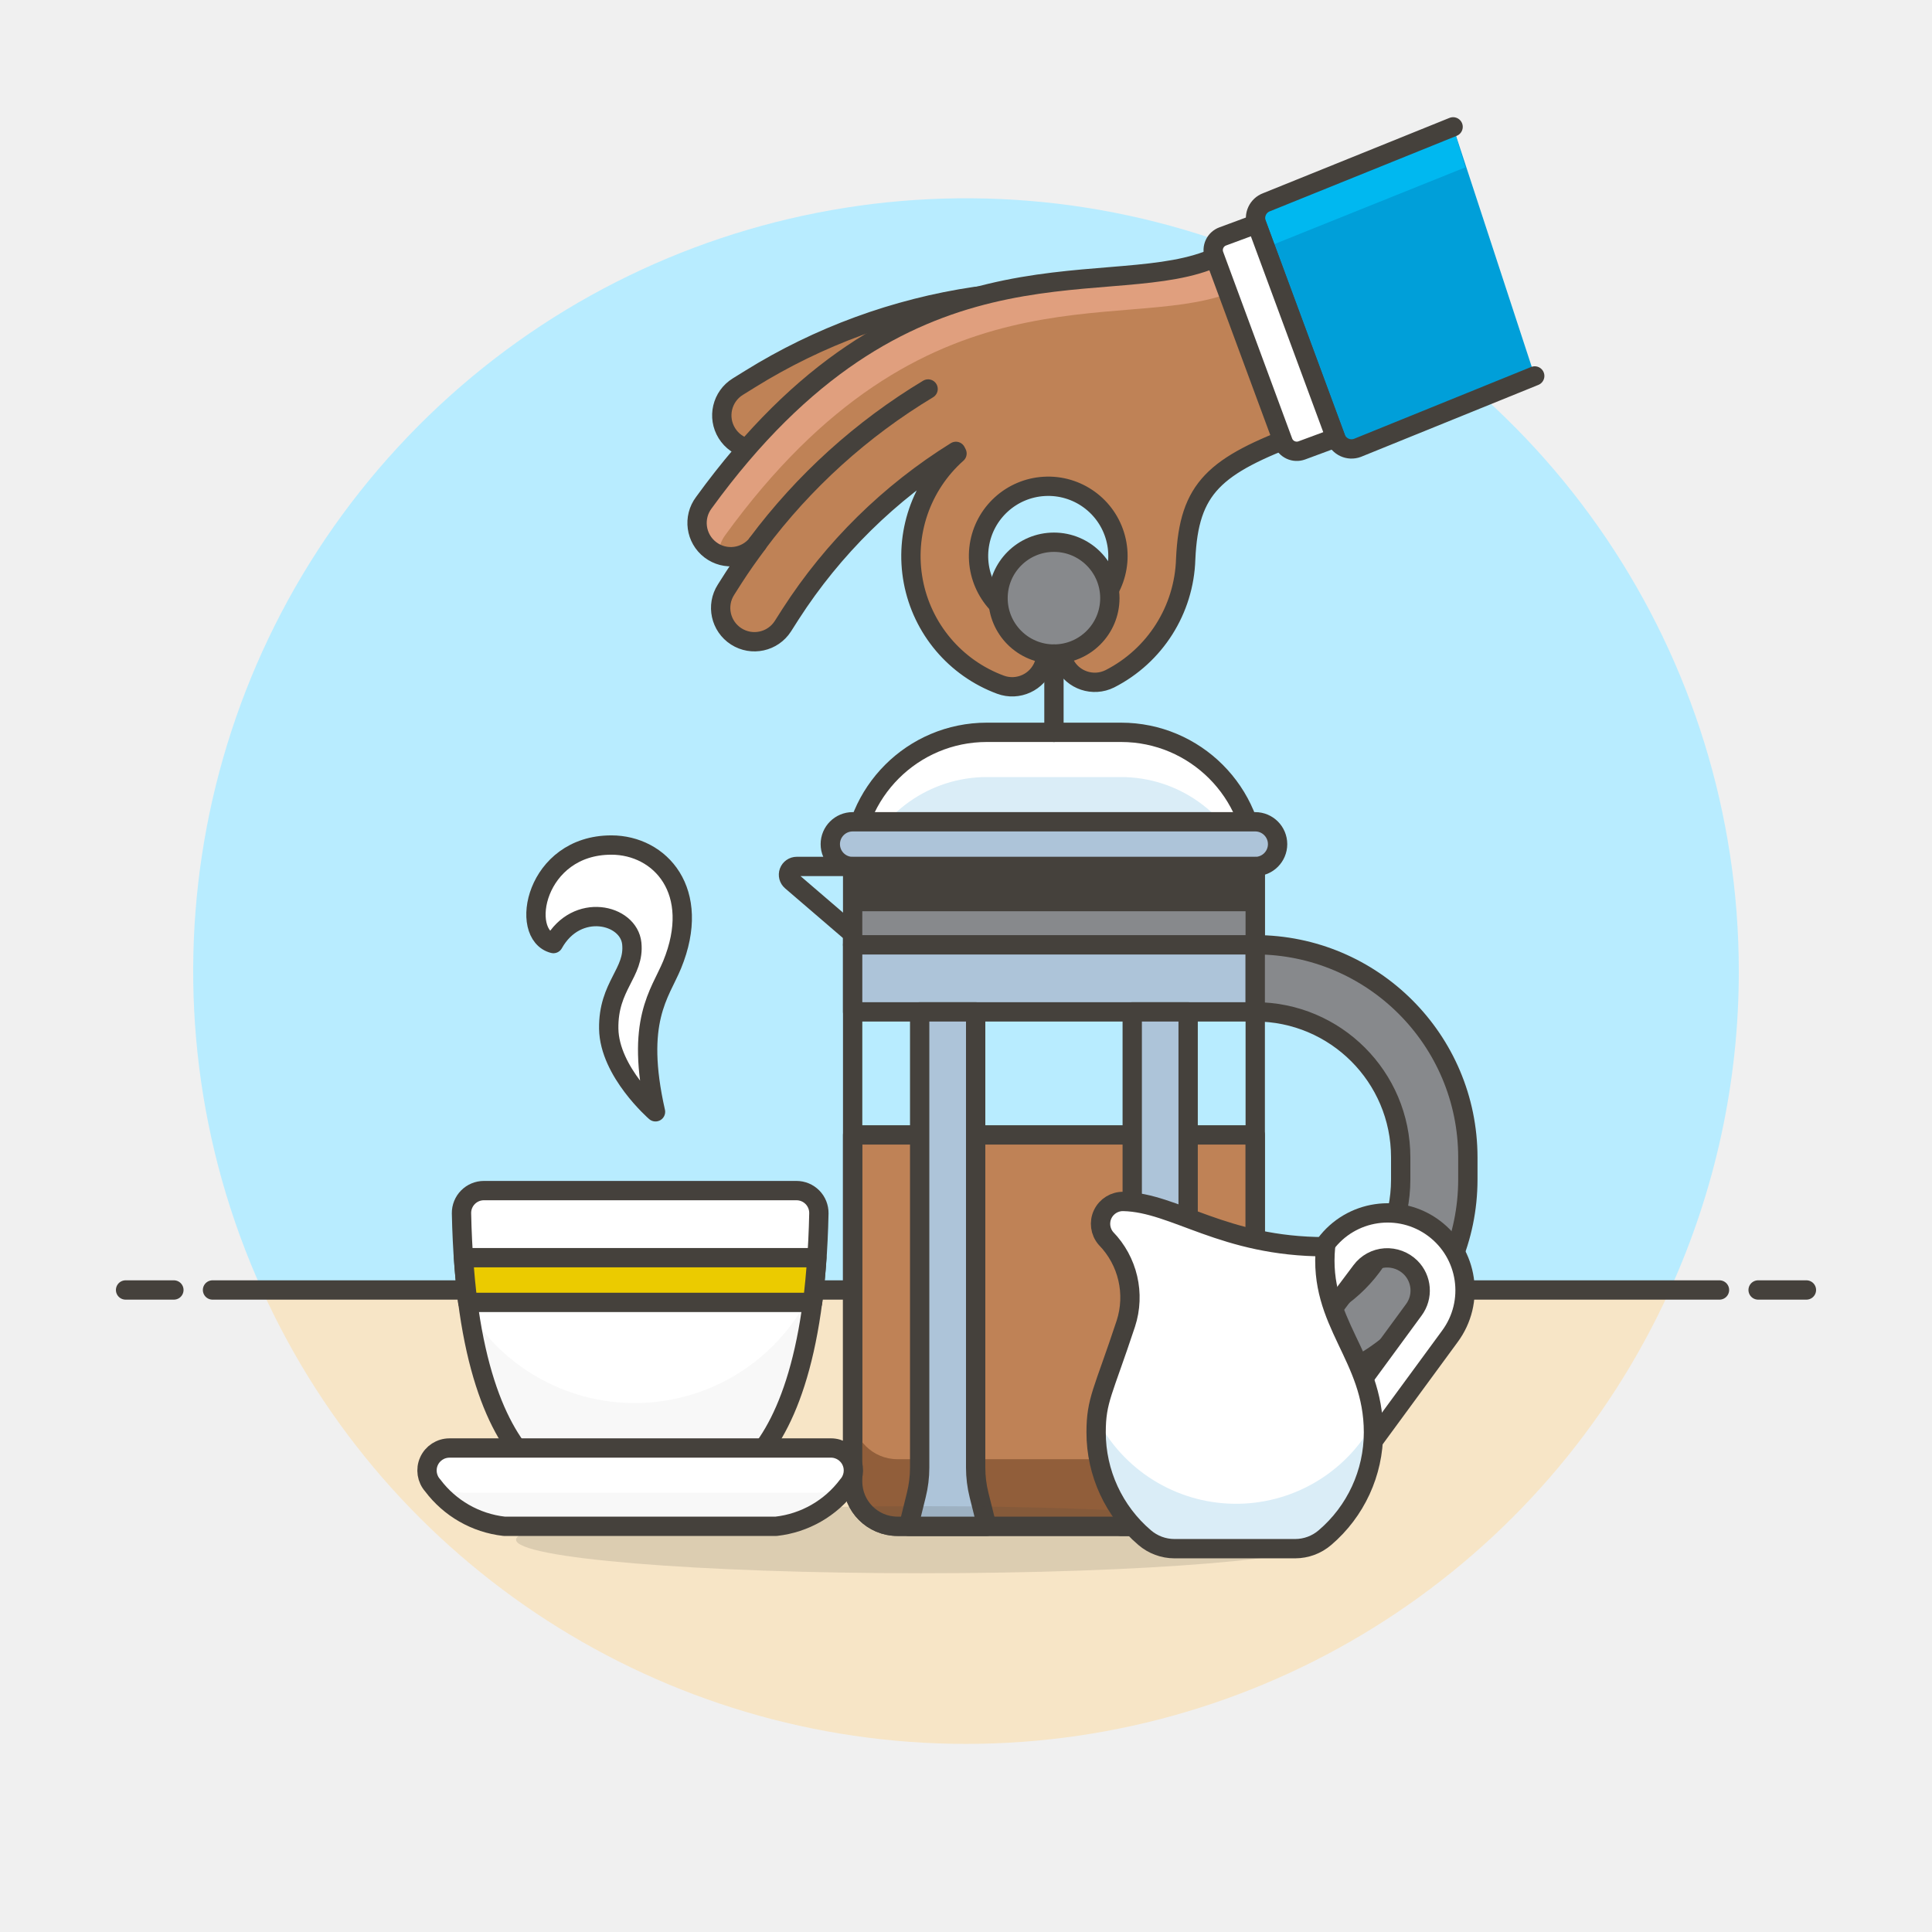
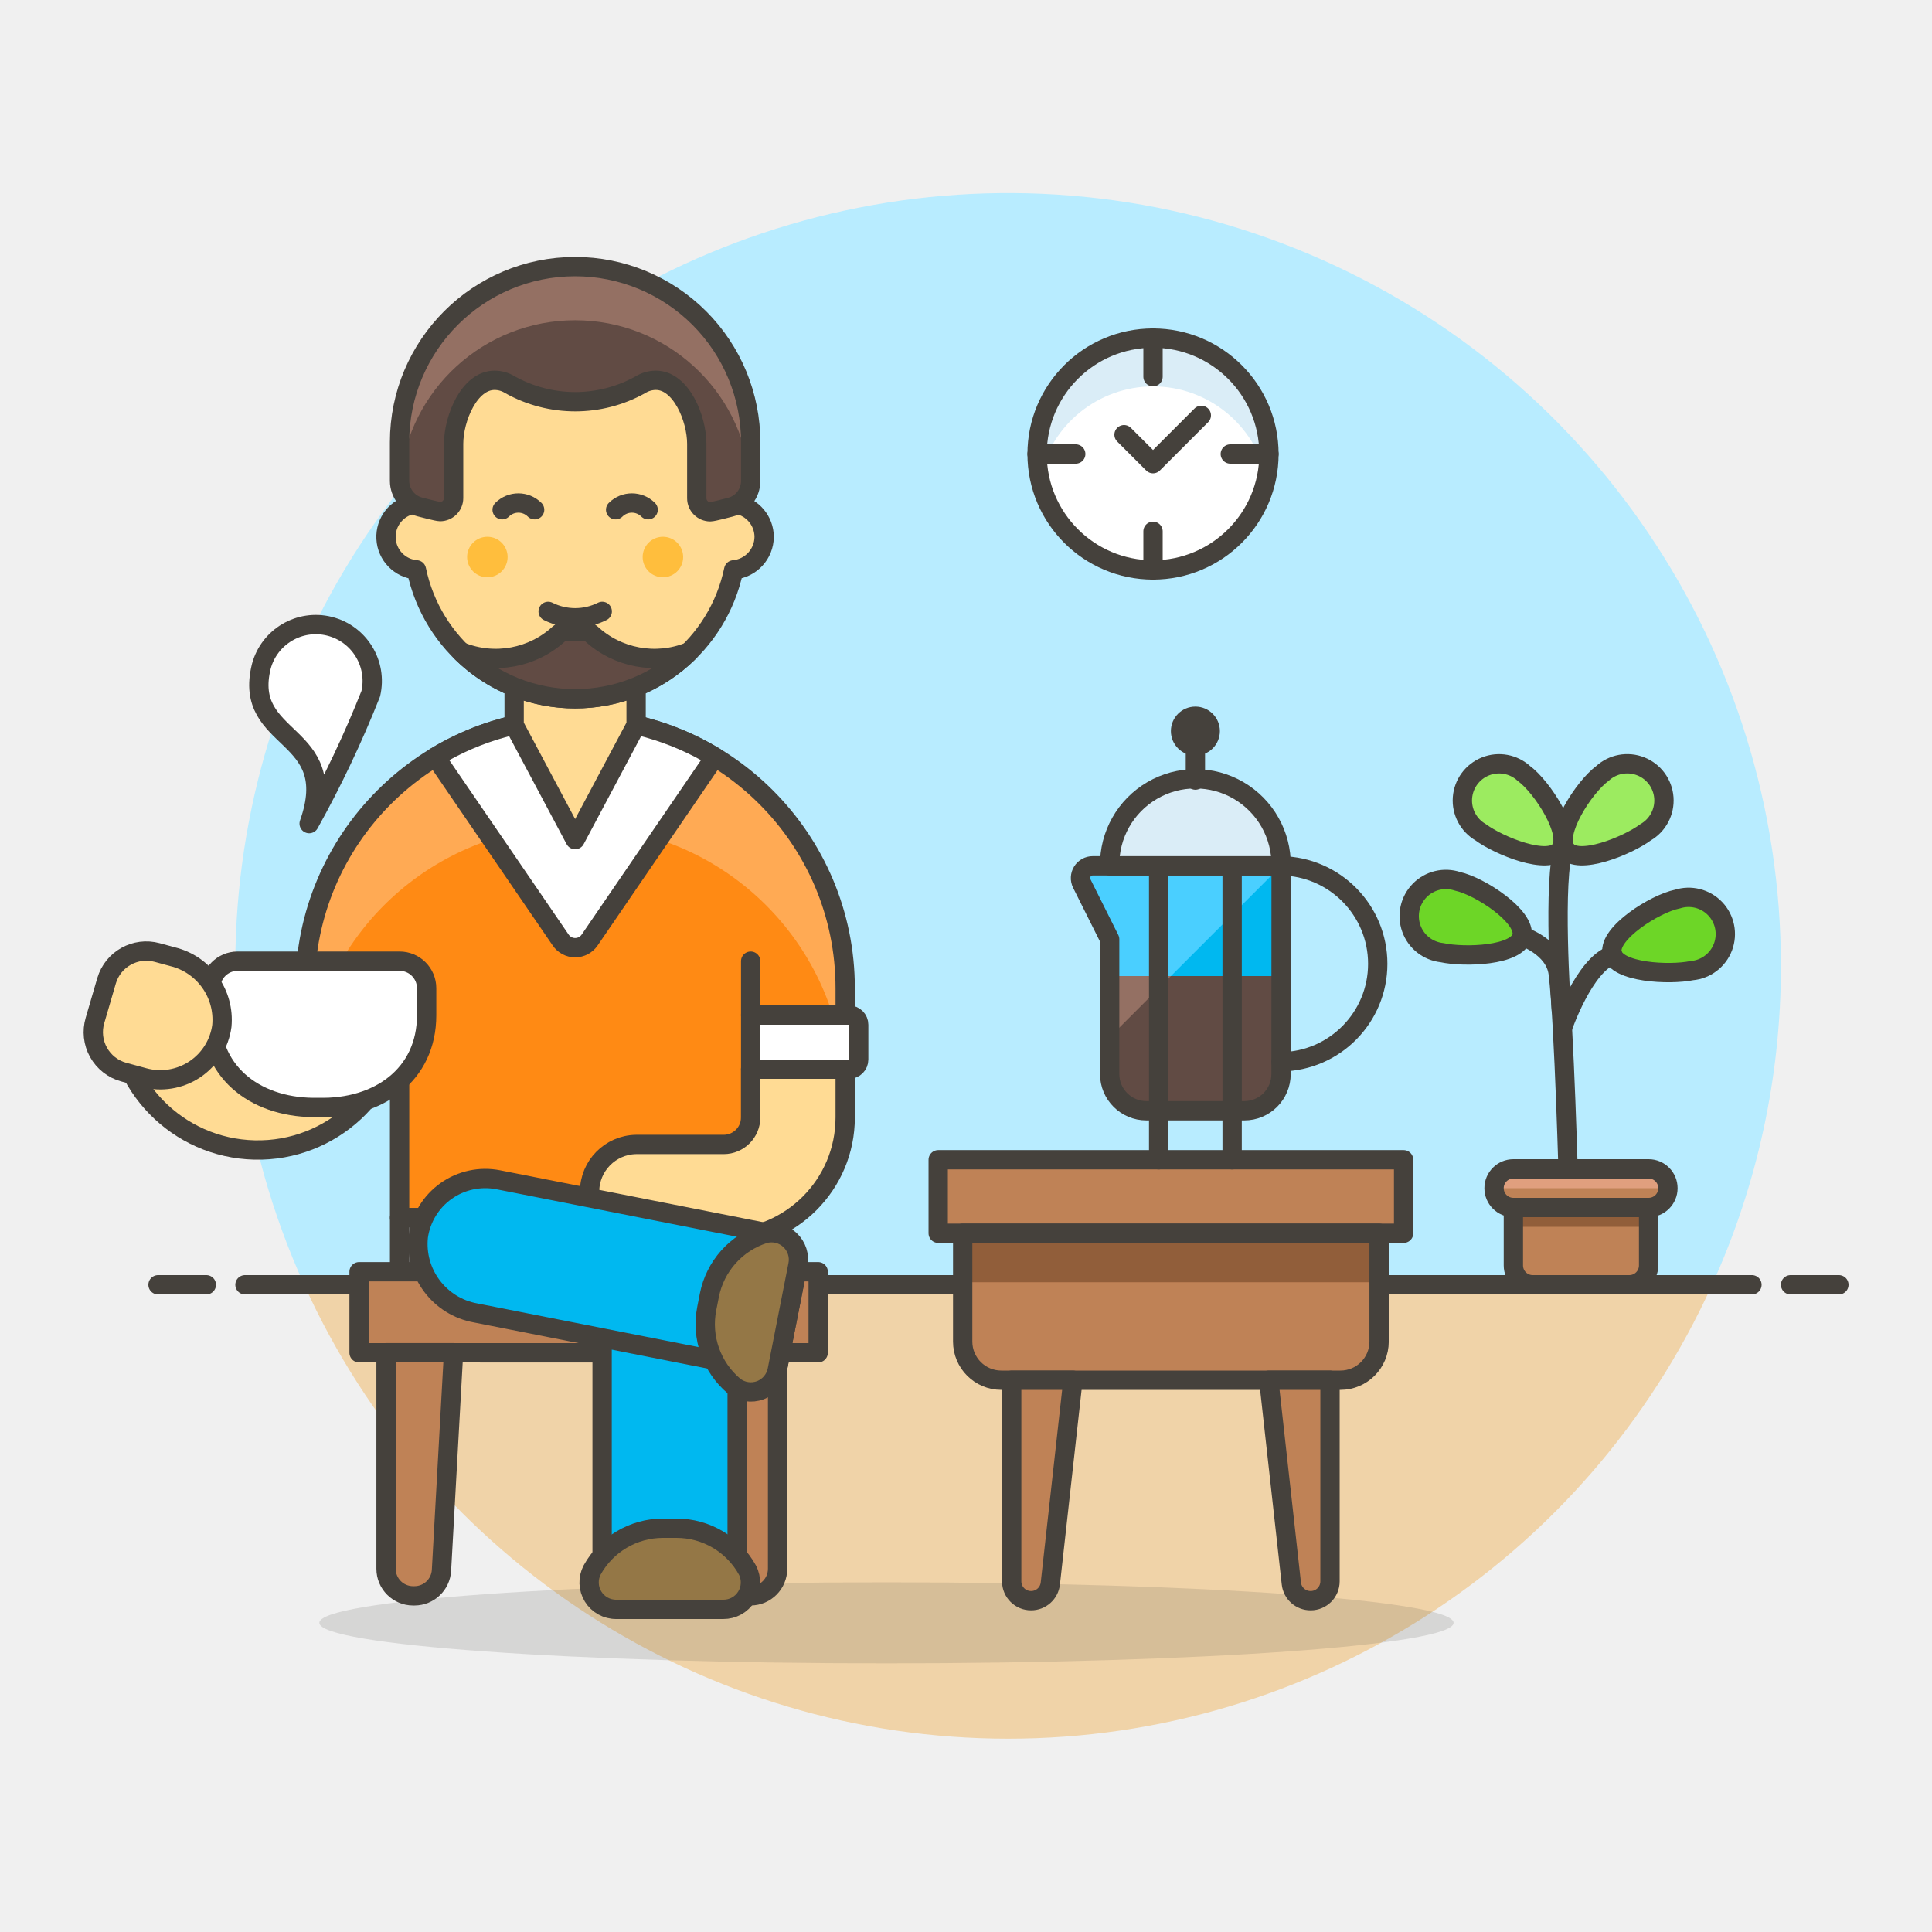
- <svg xmlns="http://www.w3.org/2000/svg" viewBox="0 0 100 100" id="Coffee-Making-2-3--Streamline-Ux" height="100" width="100">
-   <path d="M90 50.269a40 40 0 1 0 -76.436 16.5h72.872A39.844 39.844 0 0 0 90 50.269Z" fill="#b8ecff" stroke-width="1" />
-   <path d="M13.564 66.769a40 40 0 0 0 72.872 0Z" fill="#f7e5c6" stroke-width="1" />
-   <path d="m11 66.769 78 0" fill="none" stroke="#45413c" stroke-linecap="round" stroke-linejoin="round" stroke-width="1" />
-   <path d="m6.5 66.769 2.5 0" fill="none" stroke="#45413c" stroke-linecap="round" stroke-linejoin="round" stroke-width="1" />
-   <path d="m91 66.769 2.5 0" fill="none" stroke="#45413c" stroke-linecap="round" stroke-linejoin="round" stroke-width="1" />
-   <path d="M52.385 16.465a1.75 1.75 0 0 0 -1.9 -1.122 30.589 30.589 0 0 0 -11.663 4.277l-0.634 0.393a1.749 1.749 0 1 0 1.843 2.974l0.634 -0.393A27.074 27.074 0 0 1 51 18.8a1.751 1.751 0 0 0 1.472 -1.989 1.78 1.78 0 0 0 -0.087 -0.346Z" fill="#bf8256" stroke="#45413c" stroke-width="1" />
-   <path d="M55.1 34.348A1.751 1.751 0 0 1 55.878 32a3.608 3.608 0 1 0 -2.878 0.159 1.749 1.749 0 1 1 -1.217 3.28 7.1 7.1 0 0 1 -2.249 -11.966l-0.056 -0.11a27.35 27.35 0 0 0 -8.555 8.42l-0.4 0.628a1.749 1.749 0 0 1 -2.945 -1.889l0.4 -0.628c0.386 -0.6 0.8 -1.184 1.229 -1.757a1.746 1.746 0 0 1 -2.774 -2.121c10.353 -14.269 20.46 -10.452 26.05 -12.516l2.871 -1.061 3.487 9.434 -1.5 0.557c-4.47 1.673 -5.807 2.8 -5.97 6.512a7.2 7.2 0 0 1 -3.923 6.191 1.751 1.751 0 0 1 -2.348 -0.785Z" fill="#bf8256" stroke-width="1" />
-   <path d="m66.036 14.283 -2.461 0.909c-5.59 2.066 -15.7 -1.75 -26.046 12.519a1.735 1.735 0 0 0 -0.331 0.949 1.728 1.728 0 0 1 -0.762 -2.644C46.786 11.748 56.893 15.564 62.483 13.5l2.871 -1.061Z" fill="#e09f7e" stroke-width="1" />
-   <path d="M48.038 20.134a30.916 30.916 0 0 0 -8.832 7.993" fill="none" stroke="#45413c" stroke-linecap="round" stroke-width="1" />
-   <path d="M55.1 34.348A1.751 1.751 0 0 1 55.878 32a3.608 3.608 0 1 0 -2.878 0.159 1.749 1.749 0 1 1 -1.217 3.28 7.1 7.1 0 0 1 -2.249 -11.966l-0.056 -0.11a27.35 27.35 0 0 0 -8.555 8.42l-0.4 0.628a1.749 1.749 0 0 1 -2.945 -1.889l0.4 -0.628c0.386 -0.6 0.8 -1.184 1.229 -1.757a1.746 1.746 0 0 1 -2.774 -2.121c10.353 -14.269 20.46 -10.452 26.05 -12.516l2.871 -1.061 3.487 9.434 -1.5 0.557c-4.47 1.673 -5.807 2.8 -5.97 6.512a7.2 7.2 0 0 1 -3.923 6.191 1.751 1.751 0 0 1 -2.348 -0.785Z" fill="none" stroke="#45413c" stroke-linecap="round" stroke-linejoin="round" stroke-width="1" />
-   <path d="m75.212 6.566 -9.654 3.9a0.875 0.875 0 0 0 -0.517 1.124l4.093 11.075a0.875 0.875 0 0 0 1.124 0.517l9.179 -3.723" fill="#009fd9" stroke-width="1" />
-   <path d="M75.84 8.665 65.5 12.819l-0.454 -1.23a0.875 0.875 0 0 1 0.517 -1.124l9.654 -3.9" fill="#00b8f0" stroke-width="1" />
-   <path d="m75.212 6.566 -9.654 3.9a0.875 0.875 0 0 0 -0.517 1.124l4.093 11.075a0.875 0.875 0 0 0 1.124 0.517l9.179 -3.723" fill="none" stroke="#45413c" stroke-linecap="round" stroke-linejoin="round" stroke-width="1" />
-   <path d="m69.134 22.664 -1.752 0.648a0.756 0.756 0 0 1 -0.971 -0.447l-3.57 -9.658a0.756 0.756 0 0 1 0.447 -0.97l1.753 -0.648Z" fill="#ffffff" stroke="#45413c" stroke-linecap="round" stroke-linejoin="round" stroke-width="1" />
-   <path d="M33.929 57.547s-2.386 -2.067 -2.421 -4.3 1.35 -2.888 1.193 -4.414 -2.851 -2.159 -4.057 0.006c-1.81 -0.461 -0.943 -5.1 3 -5.1 2.525 0 4.711 2.383 3.143 6.2 -0.627 1.517 -1.925 2.888 -0.858 7.608Z" fill="#ffffff" stroke="#45413c" stroke-linecap="round" stroke-linejoin="round" stroke-width="1" />
-   <path d="M51.658 30.96a2.894 2.894 0 1 0 5.788 0 2.894 2.894 0 1 0 -5.788 0Z" fill="#87898c" stroke-width="1" />
-   <path d="M64.971 76.685A2.316 2.316 0 0 1 62.655 79H46.449a2.316 2.316 0 0 1 -2.316 -2.316v-28.36l-3.187 -2.732a0.421 0.421 0 0 1 0.274 -0.741h23.751Z" fill="#b8ecff" stroke-width="1" />
-   <path d="M44.133 76.685A2.316 2.316 0 0 0 46.449 79h16.206a2.316 2.316 0 0 0 2.316 -2.316V58.742H44.133Z" fill="#bf8256" stroke-width="1" />
-   <path d="M58.025 37.905h-6.946a6.946 6.946 0 0 0 -6.946 6.946h20.838a6.946 6.946 0 0 0 -6.946 -6.946Z" fill="#daedf7" stroke-width="1" />
-   <path d="M64.971 76.685A2.316 2.316 0 0 1 62.655 79H46.449a2.316 2.316 0 0 1 -2.316 -2.316v-28.36L40.961 45.6a0.428 0.428 0 0 1 0.278 -0.753h23.732Z" fill="none" stroke="#45413c" stroke-linecap="round" stroke-linejoin="round" stroke-width="1" />
-   <path d="M62.655 75.528H46.449a2.316 2.316 0 0 1 -2.316 -2.315v3.472A2.316 2.316 0 0 0 46.449 79h16.206a2.316 2.316 0 0 0 2.316 -2.316v-3.471a2.316 2.316 0 0 1 -2.316 2.315Z" fill="#915e3a" stroke-width="1" />
-   <path d="M44.133 76.685A2.316 2.316 0 0 0 46.449 79h16.206a2.316 2.316 0 0 0 2.316 -2.316V58.742H44.133Z" fill="none" stroke="#45413c" stroke-linecap="round" stroke-linejoin="round" stroke-width="1" />
-   <path d="M44.133 48.902H64.97v3.473H44.133z" fill="#adc4d9" stroke="#45413c" stroke-linecap="round" stroke-linejoin="round" stroke-width="1" />
-   <path d="M51.079 79h-4.052l0.4 -1.614a5.894 5.894 0 0 0 0.175 -1.424V52.375H50.5v23.588a5.846 5.846 0 0 0 0.176 1.424Z" fill="#adc4d9" stroke="#45413c" stroke-linecap="round" stroke-linejoin="round" stroke-width="1" />
-   <path d="m61.498 52.375 -2.894 0 0 24.31 -0.579 2.316 4.052 0 -0.579 -2.315 0 -24.311z" fill="#adc4d9" stroke="#45413c" stroke-linecap="round" stroke-linejoin="round" stroke-width="1" />
-   <path d="M51.079 40.22h6.946a6.943 6.943 0 0 1 6.542 4.631h0.4a6.946 6.946 0 0 0 -6.946 -6.946h-6.942a6.946 6.946 0 0 0 -6.946 6.946h0.4a6.943 6.943 0 0 1 6.546 -4.631Z" fill="#ffffff" stroke-width="1" />
-   <path d="M58.025 37.905h-6.946a6.946 6.946 0 0 0 -6.946 6.946h20.838a6.946 6.946 0 0 0 -6.946 -6.946Z" fill="none" stroke="#45413c" stroke-linecap="round" stroke-linejoin="round" stroke-width="1" />
-   <path d="M54.552 30.381a2.893 2.893 0 0 1 2.65 1.736 2.894 2.894 0 1 0 -5.3 0 2.893 2.893 0 0 1 2.65 -1.736Z" fill="#87898c" stroke-width="1" />
-   <path d="M51.658 30.96a2.894 2.894 0 1 0 5.788 0 2.894 2.894 0 1 0 -5.788 0Z" fill="none" stroke="#45413c" stroke-linecap="round" stroke-linejoin="round" stroke-width="1" />
-   <path d="m54.552 37.905 0 -4.051" fill="none" stroke="#45413c" stroke-linecap="round" stroke-linejoin="round" stroke-width="1" />
-   <path d="M64.971 42.535H44.133a1.158 1.158 0 0 0 -1.157 1.158h0a1.158 1.158 0 0 0 1.157 1.158h20.838a1.158 1.158 0 0 0 1.157 -1.158h0a1.158 1.158 0 0 0 -1.157 -1.158Z" fill="#adc4d9" stroke="#45413c" stroke-linecap="round" stroke-linejoin="round" stroke-width="1" />
-   <path d="M44.133 44.851H64.97v4.052H44.133z" fill="#87898c" stroke-width="1" />
-   <path d="M44.133 44.851H64.97v2.315H44.133z" fill="#45413c" stroke-width="1" />
-   <path d="M44.133 44.851H64.97v4.052H44.133z" fill="none" stroke="#45413c" stroke-linecap="round" stroke-linejoin="round" stroke-width="1" />
-   <path d="M64.971 48.9v3.473A7.533 7.533 0 0 1 72.5 59.9v1.157a7.533 7.533 0 0 1 -7.524 7.525v3.473a11.01 11.01 0 0 0 11 -11V59.9a11.01 11.01 0 0 0 -11.005 -11Z" fill="#87898c" stroke="#45413c" stroke-linecap="round" stroke-linejoin="round" stroke-width="1" />
-   <path d="M26.711 79.695a21 1.736 0 1 0 42 0 21 1.736 0 1 0 -42 0Z" fill="#45413c" opacity=".15" stroke-width="1" />
-   <path d="M69.188 76.354a1.158 1.158 0 0 1 -0.933 -1.843l4.921 -6.71a1.682 1.682 0 0 0 -0.167 -2.2 1.73 1.73 0 0 0 -1.316 -0.492 1.68 1.68 0 0 0 -1.235 0.674l-1.5 2a1.157 1.157 0 1 1 -1.853 -1.383l1.5 -2a4.007 4.007 0 0 1 6.437 4.774l-4.922 6.71a1.156 1.156 0 0 1 -0.932 0.47Z" fill="#ffffff" stroke="#45413c" stroke-linecap="round" stroke-linejoin="round" stroke-width="1" />
-   <path d="M58.272 68.514c-1.172 3.548 -1.537 3.948 -1.537 5.624a7.154 7.154 0 0 0 2.513 5.45 2.37 2.37 0 0 0 1.535 0.571h6.26a2.37 2.37 0 0 0 1.535 -0.571 7.154 7.154 0 0 0 2.513 -5.45c0 -3.964 -2.866 -5.634 -2.481 -9.607a16.787 16.787 0 0 1 -3.541 -0.367 5.888 5.888 0 0 0 -6.762 4.24c-0.007 0.036 -0.022 0.073 -0.035 0.11Z" fill="#daedf7" stroke-width="1" />
-   <path d="M56.765 73.42a8.1 8.1 0 0 0 14.3 0.24c-0.219 -3.624 -2.829 -5.321 -2.46 -9.129 -5.306 0 -7.778 -2.281 -10.457 -2.344a1.158 1.158 0 0 0 -0.91 1.912 4.382 4.382 0 0 1 1.029 4.415c-0.98 2.986 -1.394 3.743 -1.502 4.906Z" fill="#ffffff" stroke-width="1" />
-   <path d="M58.272 68.514c-1.172 3.548 -1.537 3.948 -1.537 5.624a7.154 7.154 0 0 0 2.513 5.45 2.37 2.37 0 0 0 1.535 0.571h6.26a2.37 2.37 0 0 0 1.535 -0.571 7.154 7.154 0 0 0 2.513 -5.45c0 -3.964 -2.866 -5.634 -2.481 -9.607 -5.306 0 -7.778 -2.281 -10.457 -2.344a1.158 1.158 0 0 0 -0.91 1.912 4.382 4.382 0 0 1 1.029 4.415Z" fill="none" stroke="#45413c" stroke-linecap="round" stroke-linejoin="round" stroke-width="1" />
-   <path d="M42.385 62.8c-0.32 15.432 -6.934 14.453 -6.934 14.453h-4.63s-6.614 0.979 -6.934 -14.453a1.159 1.159 0 0 1 1.159 -1.175h16.18a1.159 1.159 0 0 1 1.159 1.175Z" fill="#f8f8f8" stroke-width="1" />
-   <path d="M25.046 61.624h16.18a1.159 1.159 0 0 1 1.159 1.176c-0.028 1.347 -0.106 2.562 -0.222 3.67a10.121 10.121 0 0 1 -17.881 1.415 40.9 40.9 0 0 1 -0.395 -5.085 1.159 1.159 0 0 1 1.159 -1.176Z" fill="#ffffff" stroke-width="1" />
-   <path d="M42.385 62.8c-0.32 15.432 -6.934 14.453 -6.934 14.453h-4.63s-6.614 0.979 -6.934 -14.453a1.159 1.159 0 0 1 1.159 -1.175h16.18a1.159 1.159 0 0 1 1.159 1.175Z" fill="none" stroke="#45413c" stroke-linecap="round" stroke-linejoin="round" stroke-width="1" />
-   <path d="M24.212 67.412q-0.138 -1.086 -0.221 -2.315H42.28q-0.082 1.227 -0.22 2.315Z" fill="#ebcb00" stroke="#45413c" stroke-linecap="round" stroke-linejoin="round" stroke-width="1" />
-   <path d="M23.262 74.949a1.162 1.162 0 0 0 -0.868 1.933A5.377 5.377 0 0 0 26.092 79h14.087a5.377 5.377 0 0 0 3.7 -2.119 1.162 1.162 0 0 0 -0.868 -1.933Z" fill="#ffffff" stroke-width="1" />
-   <path d="M24.08 77.265h18.112A5.363 5.363 0 0 0 43.773 77a5.258 5.258 0 0 1 -3.594 2H26.092a5.262 5.262 0 0 1 -3.592 -2 5.375 5.375 0 0 0 1.58 0.265Z" fill="#f8f8f8" stroke-width="1" />
-   <path d="M23.262 74.949a1.162 1.162 0 0 0 -0.868 1.933A5.377 5.377 0 0 0 26.092 79h14.087a5.377 5.377 0 0 0 3.7 -2.119 1.162 1.162 0 0 0 -0.868 -1.933Z" fill="none" stroke="#45413c" stroke-linecap="round" stroke-linejoin="round" stroke-width="1" />
+ <svg xmlns="http://www.w3.org/2000/svg" viewBox="0 0 100 100" id="Coffee-Lover-3--Streamline-Ux" height="100" width="100">
+   <path d="M92.18 50a40 40 0 1 0 -76.436 16.5h72.872A39.829 39.829 0 0 0 92.18 50Z" fill="#b8ecff" stroke-width="1" />
+   <path d="M15.744 66.5a40 40 0 0 0 72.872 0Z" fill="#f0d3a8" stroke-width="1" />
+   <path d="m12.68 66.5 78 0" fill="none" stroke="#45413c" stroke-linecap="round" stroke-linejoin="round" stroke-width="1" />
+   <path d="m8.18 66.5 2.5 0" fill="none" stroke="#45413c" stroke-linecap="round" stroke-linejoin="round" stroke-width="1" />
+   <path d="m92.68 66.5 2.5 0" fill="none" stroke="#45413c" stroke-linecap="round" stroke-linejoin="round" stroke-width="1" />
+   <path d="M29.769 37.169A13.978 13.978 0 0 0 15.79 51.147v1.4h4.893v10.482h18.172v-7.688h4.892v-4.194a13.978 13.978 0 0 0 -13.978 -13.978Z" fill="#ff8a14" stroke-width="1" />
+   <path d="M29.769 37.169A13.978 13.978 0 0 0 15.79 51.147v1.4h0.64a13.981 13.981 0 0 1 27.248 2.8h0.069v-4.2a13.978 13.978 0 0 0 -13.978 -13.978Z" fill="#ffaa54" stroke-width="1" />
+   <path d="M29.769 37.169A13.978 13.978 0 0 0 15.79 51.147v1.4h4.893v10.482h18.172v-7.688h4.892v-4.194a13.978 13.978 0 0 0 -13.978 -13.978Z" fill="none" stroke="#45413c" stroke-linecap="round" stroke-linejoin="round" stroke-width="1" />
+   <path d="m38.855 49.75 0 2.795" fill="none" stroke="#45413c" stroke-linecap="round" stroke-linejoin="round" stroke-width="1" />
+   <path d="M43.946 55.341h-5.091v-2.8h5.091a0.5 0.5 0 0 1 0.5 0.5v1.8a0.5 0.5 0 0 1 -0.5 0.5Z" fill="#ffffff" stroke="#45413c" stroke-linecap="round" stroke-linejoin="round" stroke-width="1" />
+   <path d="M29.769 37.169a13.919 13.919 0 0 0 -7.231 2.013l6.482 9.474a0.907 0.907 0 0 0 1.5 0L37 39.182a13.918 13.918 0 0 0 -7.231 -2.013Z" fill="#ffffff" stroke="#45413c" stroke-linecap="round" stroke-linejoin="round" stroke-width="1" />
+   <path d="m32.925 37.527 -3.156 5.932 -3.157 -5.932 0 -4.644 6.313 0 0 4.644z" fill="#ffdb94" stroke="#45413c" stroke-linecap="round" stroke-linejoin="round" stroke-width="1" />
+   <path d="M20.683 63.029v2.8a4.194 4.194 0 0 0 4.194 4.193h9.783a4.2 4.2 0 0 0 4.2 -4.193v-2.8Z" fill="#87898c" stroke="#45413c" stroke-linecap="round" stroke-linejoin="round" stroke-width="1" />
+   <path d="M15.765 52.545A2.446 2.446 0 0 1 10.9 52.2a2.447 2.447 0 0 0 -4.893 0 7.339 7.339 0 0 0 14.669 0.349Z" fill="#ffdb94" stroke="#45413c" stroke-linecap="round" stroke-linejoin="round" stroke-width="1" />
+   <path d="M20.683 49.75H12.3a1.4 1.4 0 0 0 -1.4 1.4v1.4c0 3.09 2.5 4.854 5.591 4.77 3.09 0.084 5.592 -1.68 5.592 -4.77v-1.4a1.4 1.4 0 0 0 -1.4 -1.4Z" fill="#ffffff" stroke="#45413c" stroke-linecap="round" stroke-linejoin="round" stroke-width="1" />
+   <path d="M7.455 55.777a3.213 3.213 0 0 0 4.028 -2.672 3.362 3.362 0 0 0 -2.551 -3.586l-0.8 -0.217a2.143 2.143 0 0 0 -2.616 1.461l-0.6 2.055A2.142 2.142 0 0 0 6.4 55.491Z" fill="#ffdb94" stroke="#45413c" stroke-linecap="round" stroke-linejoin="round" stroke-width="1" />
+   <path d="M13.527 34.487c-1 4.012 4.188 3.307 2.475 8.144a57.026 57.026 0 0 0 3.189 -6.725 2.92 2.92 0 0 0 -5.664 -1.419Z" fill="#ffffff" stroke="#45413c" stroke-linecap="round" stroke-linejoin="round" stroke-width="1" />
+   <path d="m18.586 65.825 23.763 0 0 4.194 -23.763 0Z" fill="#bf8256" stroke="#45413c" stroke-linecap="round" stroke-linejoin="round" stroke-width="1" />
+   <path d="M21.457 82.6h-0.075a1.4 1.4 0 0 1 -1.4 -1.4V70.018h3.494l-0.625 11.261a1.4 1.4 0 0 1 -1.394 1.321Z" fill="#bf8256" stroke="#45413c" stroke-linecap="round" stroke-linejoin="round" stroke-width="1" />
+   <path d="M38.855 82.6h-0.076a1.4 1.4 0 0 1 -1.4 -1.32l-0.625 -11.261h3.494V81.2a1.4 1.4 0 0 1 -1.393 1.4Z" fill="#bf8256" stroke="#45413c" stroke-linecap="round" stroke-linejoin="round" stroke-width="1" />
+   <path d="M16.529 83.997a29.355 2.097 0 1 0 58.71 0 29.355 2.097 0 1 0 -58.71 0Z" fill="#45413c" opacity=".15" stroke-width="1" />
+   <path d="M38.156 66.524a3.5 3.5 0 0 0 -3.856 -3.477 3.632 3.632 0 0 0 -3.135 3.676V82.6h6.99Z" fill="#00b8f0" stroke="#45413c" stroke-linecap="round" stroke-linejoin="round" stroke-width="1" />
+   <path d="M37.436 83.3a1.394 1.394 0 0 0 1.254 -2.03 4.194 4.194 0 0 0 -3.672 -2.17h-0.7a4.192 4.192 0 0 0 -3.671 2.166A1.394 1.394 0 0 0 31.9 83.3Z" fill="#947746" stroke="#45413c" stroke-linecap="round" stroke-linejoin="round" stroke-width="1" />
+   <path d="M38.855 57.837a1.4 1.4 0 0 1 -1.4 1.4h-4.541a2.447 2.447 0 0 0 0 4.893h4.543a6.29 6.29 0 0 0 6.29 -6.29v-2.5h-4.892Z" fill="#ffdb94" stroke="#45413c" stroke-linecap="round" stroke-linejoin="round" stroke-width="1" />
+   <path d="M25.789 61.065A3.5 3.5 0 0 0 21.652 64a3.629 3.629 0 0 0 2.978 3.96l15.576 3.075 1.083 -5.486a1.4 1.4 0 0 0 -1.1 -1.642Z" fill="#00b8f0" stroke="#45413c" stroke-linecap="round" stroke-linejoin="round" stroke-width="1" />
+   <path d="M41.3 65.482a1.393 1.393 0 0 0 -1.747 -1.623 4.193 4.193 0 0 0 -2.836 3.182l-0.135 0.686A4.192 4.192 0 0 0 38 71.749a1.394 1.394 0 0 0 2.232 -0.838Z" fill="#947746" stroke="#45413c" stroke-linecap="round" stroke-linejoin="round" stroke-width="1" />
+   <path d="M39.553 27.782a1.723 1.723 0 0 0 -1.4 -1.677v-1.119a8.387 8.387 0 0 0 -16.774 0v1.119a1.712 1.712 0 0 0 0.176 3.39 8.388 8.388 0 0 0 16.422 0 1.73 1.73 0 0 0 1.576 -1.713Z" fill="#ffdb94" stroke="#45413c" stroke-linecap="round" stroke-linejoin="round" stroke-width="1" />
+   <path d="M24.178 28.831a1.048 1.048 0 1 0 2.096 0 1.048 1.048 0 1 0 -2.096 0Z" fill="#ffbe3d" stroke-width="1" />
+   <path d="M33.264 28.831a1.048 1.048 0 1 0 2.096 0 1.048 1.048 0 1 0 -2.096 0Z" fill="#ffbe3d" stroke-width="1" />
+   <path d="M30.585 32.788a0.419 0.419 0 0 0 -0.287 -0.114h-1.059a0.419 0.419 0 0 0 -0.287 0.114 4.836 4.836 0 0 1 -5.091 0.946 8.384 8.384 0 0 0 11.815 0 4.836 4.836 0 0 1 -5.091 -0.946Z" fill="#614b44" stroke="#45413c" stroke-linecap="round" stroke-linejoin="round" stroke-width="1" />
+   <path d="M28.372 31.646h0a3.126 3.126 0 0 0 2.8 0h0" fill="none" stroke="#45413c" stroke-linecap="round" stroke-linejoin="round" stroke-width="1" />
+   <path d="M29.769 13.8a9.088 9.088 0 0 0 -9.088 9.086v2a1.4 1.4 0 0 0 1.059 1.356c0.142 0.035 0.906 0.238 1.039 0.238a0.7 0.7 0 0 0 0.7 -0.7v-2.806c0 -1.312 0.808 -3.29 2.12 -3.29a1.523 1.523 0 0 1 0.8 0.231 6.92 6.92 0 0 0 6.747 0 1.527 1.527 0 0 1 0.8 -0.231c1.311 0 2.119 1.978 2.119 3.29v2.816a0.7 0.7 0 0 0 0.7 0.7c0.134 0 0.9 -0.2 1.039 -0.238a1.4 1.4 0 0 0 1.052 -1.352v-2a9.087 9.087 0 0 0 -9.087 -9.1Z" fill="#614b44" stroke-width="1" />
+   <path d="M29.769 13.8a9.088 9.088 0 0 0 -9.088 9.086v1.7a1.31 1.31 0 0 0 0.026 0.26 9.1 9.1 0 0 1 18.124 0 1.389 1.389 0 0 0 0.025 -0.26v-1.7a9.087 9.087 0 0 0 -9.087 -9.086Z" fill="#947063" stroke-width="1" />
+   <path d="M29.769 13.8a9.088 9.088 0 0 0 -9.088 9.086v2a1.4 1.4 0 0 0 1.059 1.356c0.142 0.035 0.906 0.238 1.039 0.238a0.7 0.7 0 0 0 0.7 -0.7v-2.806c0 -1.312 0.808 -3.29 2.12 -3.29a1.523 1.523 0 0 1 0.8 0.231 6.92 6.92 0 0 0 6.747 0 1.527 1.527 0 0 1 0.8 -0.231c1.311 0 2.119 1.978 2.119 3.29v2.816a0.7 0.7 0 0 0 0.7 0.7c0.134 0 0.9 -0.2 1.039 -0.238a1.4 1.4 0 0 0 1.052 -1.352v-2a9.087 9.087 0 0 0 -9.087 -9.1Z" fill="none" stroke="#45413c" stroke-linecap="round" stroke-linejoin="round" stroke-width="1" />
+   <path d="M33.548 26.384a1.191 1.191 0 0 0 -1.683 0" fill="none" stroke="#45413c" stroke-linecap="round" stroke-linejoin="round" stroke-width="1" />
+   <path d="M27.672 26.384a1.19 1.19 0 0 0 -1.682 0" fill="none" stroke="#45413c" stroke-linecap="round" stroke-linejoin="round" stroke-width="1" />
+   <path d="M84.332 66.5h-5a1 1 0 0 1 -1 -1v-3h7v3a1 1 0 0 1 -1 1Z" fill="#bf8256" stroke-width="1" />
+   <path d="M78.332 62.5h7v1h-7z" fill="#915e3a" stroke-width="1" />
+   <path d="M78.874 40.033c0.955 0.7 2.511 3.109 1.893 3.949s-3.176 -0.2 -4.131 -0.905a1.9 1.9 0 1 1 2.238 -3.044Z" fill="#9ceb60" stroke-width="1" />
+   <path d="M78.874 40.033c0.955 0.7 2.511 3.109 1.893 3.949s-3.176 -0.2 -4.131 -0.905a1.9 1.9 0 1 1 2.238 -3.044Z" fill="none" stroke="#45413c" stroke-linecap="round" stroke-linejoin="round" stroke-width="1" />
+   <path d="M82.942 40.033c-0.956 0.7 -2.511 3.109 -1.893 3.949s3.175 -0.2 4.13 -0.905a1.9 1.9 0 1 0 -2.237 -3.044Z" fill="#9ceb60" stroke-width="1" />
+   <path d="M82.942 40.033c-0.956 0.7 -2.511 3.109 -1.893 3.949s3.175 -0.2 4.13 -0.905a1.9 1.9 0 1 0 -2.237 -3.044Z" fill="none" stroke="#45413c" stroke-linecap="round" stroke-linejoin="round" stroke-width="1" />
+   <path d="M86.817 46.537c-1.162 0.237 -3.583 1.769 -3.375 2.791s2.968 1.148 4.129 0.911a1.9 1.9 0 1 0 -0.754 -3.7Z" fill="#6dd627" stroke-width="1" />
+   <path d="M86.817 46.537c-1.162 0.237 -3.583 1.769 -3.375 2.791s2.968 1.148 4.129 0.911a1.9 1.9 0 1 0 -0.754 -3.7Z" fill="none" stroke="#45413c" stroke-linecap="round" stroke-linejoin="round" stroke-width="1" />
+   <path d="M80.869 53.208s1.118 -3.284 2.605 -3.779" fill="none" stroke="#45413c" stroke-linecap="round" stroke-linejoin="round" stroke-width="1" />
+   <path d="M80.814 52.278s-0.469 -6.905 0.151 -8.455" fill="#46b000" stroke="#45413c" stroke-linecap="round" stroke-linejoin="round" stroke-width="1" />
+   <path d="M81.195 61.644s-0.231 -8.746 -0.541 -11.255c-0.171 -1.387 -1.876 -1.934 -1.876 -1.934" fill="none" stroke="#45413c" stroke-linecap="round" stroke-linejoin="round" stroke-width="1" />
+   <path d="M75.442 45.618c1.158 0.252 3.558 1.818 3.336 2.837s-2.983 1.107 -4.142 0.854a1.9 1.9 0 1 1 0.806 -3.691Z" fill="#6dd627" stroke="#45413c" stroke-linecap="round" stroke-linejoin="round" stroke-width="1" />
+   <path d="M84.332 66.5h-5a1 1 0 0 1 -1 -1v-3h7v3a1 1 0 0 1 -1 1Z" fill="none" stroke="#45413c" stroke-linecap="round" stroke-linejoin="round" stroke-width="1" />
+   <path d="M85.332 62.5a1 1 0 0 0 0 -2h-7a1 1 0 0 0 0 2Z" fill="#bf8256" stroke-width="1" />
+   <path d="M86.332 61.5a1 1 0 0 0 -1 -1h-7a1 1 0 0 0 -1 1Z" fill="#e09f7e" stroke-width="1" />
+   <path d="M85.332 62.5a1 1 0 0 0 0 -2h-7a1 1 0 0 0 0 2Z" fill="none" stroke="#45413c" stroke-linecap="round" stroke-linejoin="round" stroke-width="1" />
+   <path d="M53.68 23.5a6 6 0 1 0 12 0 6 6 0 1 0 -12 0Z" fill="#ffffff" stroke-width="1" />
+   <path d="M59.68 20a6 6 0 0 1 5.868 4.75 6 6 0 1 0 -11.735 0A6 6 0 0 1 59.68 20Z" fill="#daedf7" stroke-width="1" />
+   <path d="M53.68 23.5a6 6 0 1 0 12 0 6 6 0 1 0 -12 0Z" fill="none" stroke="#45413c" stroke-linecap="round" stroke-linejoin="round" stroke-width="1" />
+   <path d="m53.68 23.5 2 0" fill="none" stroke="#45413c" stroke-linecap="round" stroke-linejoin="round" stroke-width="1" />
+   <path d="m63.68 23.5 2 0" fill="none" stroke="#45413c" stroke-linecap="round" stroke-linejoin="round" stroke-width="1" />
+   <path d="m59.68 17.5 0 2" fill="none" stroke="#45413c" stroke-linecap="round" stroke-linejoin="round" stroke-width="1" />
+   <path d="m59.68 27.5 0 2" fill="none" stroke="#45413c" stroke-linecap="round" stroke-linejoin="round" stroke-width="1" />
+   <path d="m58.18 22.5 1.5 1.5 2.5 -2.5" fill="none" stroke="#45413c" stroke-linecap="round" stroke-linejoin="round" stroke-width="1" />
+   <path d="m48.561 60.029 24.09 0 0 3.804 -24.09 0Z" fill="#bf8256" stroke="#45413c" stroke-linecap="round" stroke-linejoin="round" stroke-width="1" />
+   <path d="M69.382 71.44H51.828a2 2 0 0 1 -2 -2v-5.607h21.554v5.607a2 2 0 0 1 -2 2Z" fill="#bf8256" stroke-width="1" />
+   <path d="M49.828 63.833h21.554v2.536H49.828z" fill="#915e3a" stroke-width="1" />
+   <path d="M69.382 71.44H51.828a2 2 0 0 1 -2 -2v-5.607h21.554v5.607a2 2 0 0 1 -2 2Z" fill="none" stroke="#45413c" stroke-linecap="round" stroke-linejoin="round" stroke-width="1" />
+   <path d="M54.365 81.96a1 1 0 0 1 -1 0.891h0a1 1 0 0 1 -1 -1V71.44h3.17Z" fill="#bf8256" stroke="#45413c" stroke-linecap="round" stroke-linejoin="round" stroke-width="1" />
+   <path d="M67.841 82.851h0a1 1 0 0 0 1 -1V71.44h-3.17l1.169 10.52a1 1 0 0 0 1.001 0.891Z" fill="#bf8256" stroke="#45413c" stroke-linecap="round" stroke-linejoin="round" stroke-width="1" />
+   <path d="M66.311 44.815H56.56a0.633 0.633 0 0 0 -0.567 0.917l1.443 2.886v6.974a1.9 1.9 0 0 0 1.9 1.9h5.071a1.9 1.9 0 0 0 1.9 -1.9Z" fill="#00b8f0" stroke-width="1" />
+   <path d="M66.311 44.815H56.56a0.633 0.633 0 0 0 -0.567 0.917l1.443 2.886v5.072Z" fill="#4acfff" stroke-width="1" />
+   <path d="M66.311 50.52h-8.875v5.072a1.9 1.9 0 0 0 1.9 1.9h5.071a1.9 1.9 0 0 0 1.9 -1.9Z" fill="#614b44" stroke-width="1" />
+   <path d="m57.436 50.52 0 3.17 3.169 -3.17 -3.169 0z" fill="#947063" stroke-width="1" />
+   <path d="M66.311 44.815H56.56a0.633 0.633 0 0 0 -0.567 0.917l1.443 2.886v6.974a1.9 1.9 0 0 0 1.9 1.9h5.071a1.9 1.9 0 0 0 1.9 -1.9Z" fill="none" stroke="#45413c" stroke-linecap="round" stroke-linejoin="round" stroke-width="1" />
+   <path d="M66.311 44.815a5.072 5.072 0 0 1 0 10.143" fill="none" stroke="#45413c" stroke-linecap="round" stroke-linejoin="round" stroke-width="1" />
+   <path d="m59.972 44.815 0 15.214" fill="none" stroke="#45413c" stroke-linecap="round" stroke-linejoin="round" stroke-width="1" />
+   <path d="m63.775 44.815 0 15.214" fill="none" stroke="#45413c" stroke-linecap="round" stroke-linejoin="round" stroke-width="1" />
+   <path d="M57.436 44.815a4.438 4.438 0 1 1 8.875 0Z" fill="#daedf7" stroke="#45413c" stroke-linecap="round" stroke-linejoin="round" stroke-width="1" />
+   <path d="m61.873 40.377 0 -2.536" fill="none" stroke="#45413c" stroke-linecap="round" stroke-linejoin="round" stroke-width="1" />
+   <path d="M60.605 37.841a1.268 1.268 0 1 0 2.536 0 1.268 1.268 0 1 0 -2.536 0Z" fill="#45413c" stroke-width="1" />
</svg>
